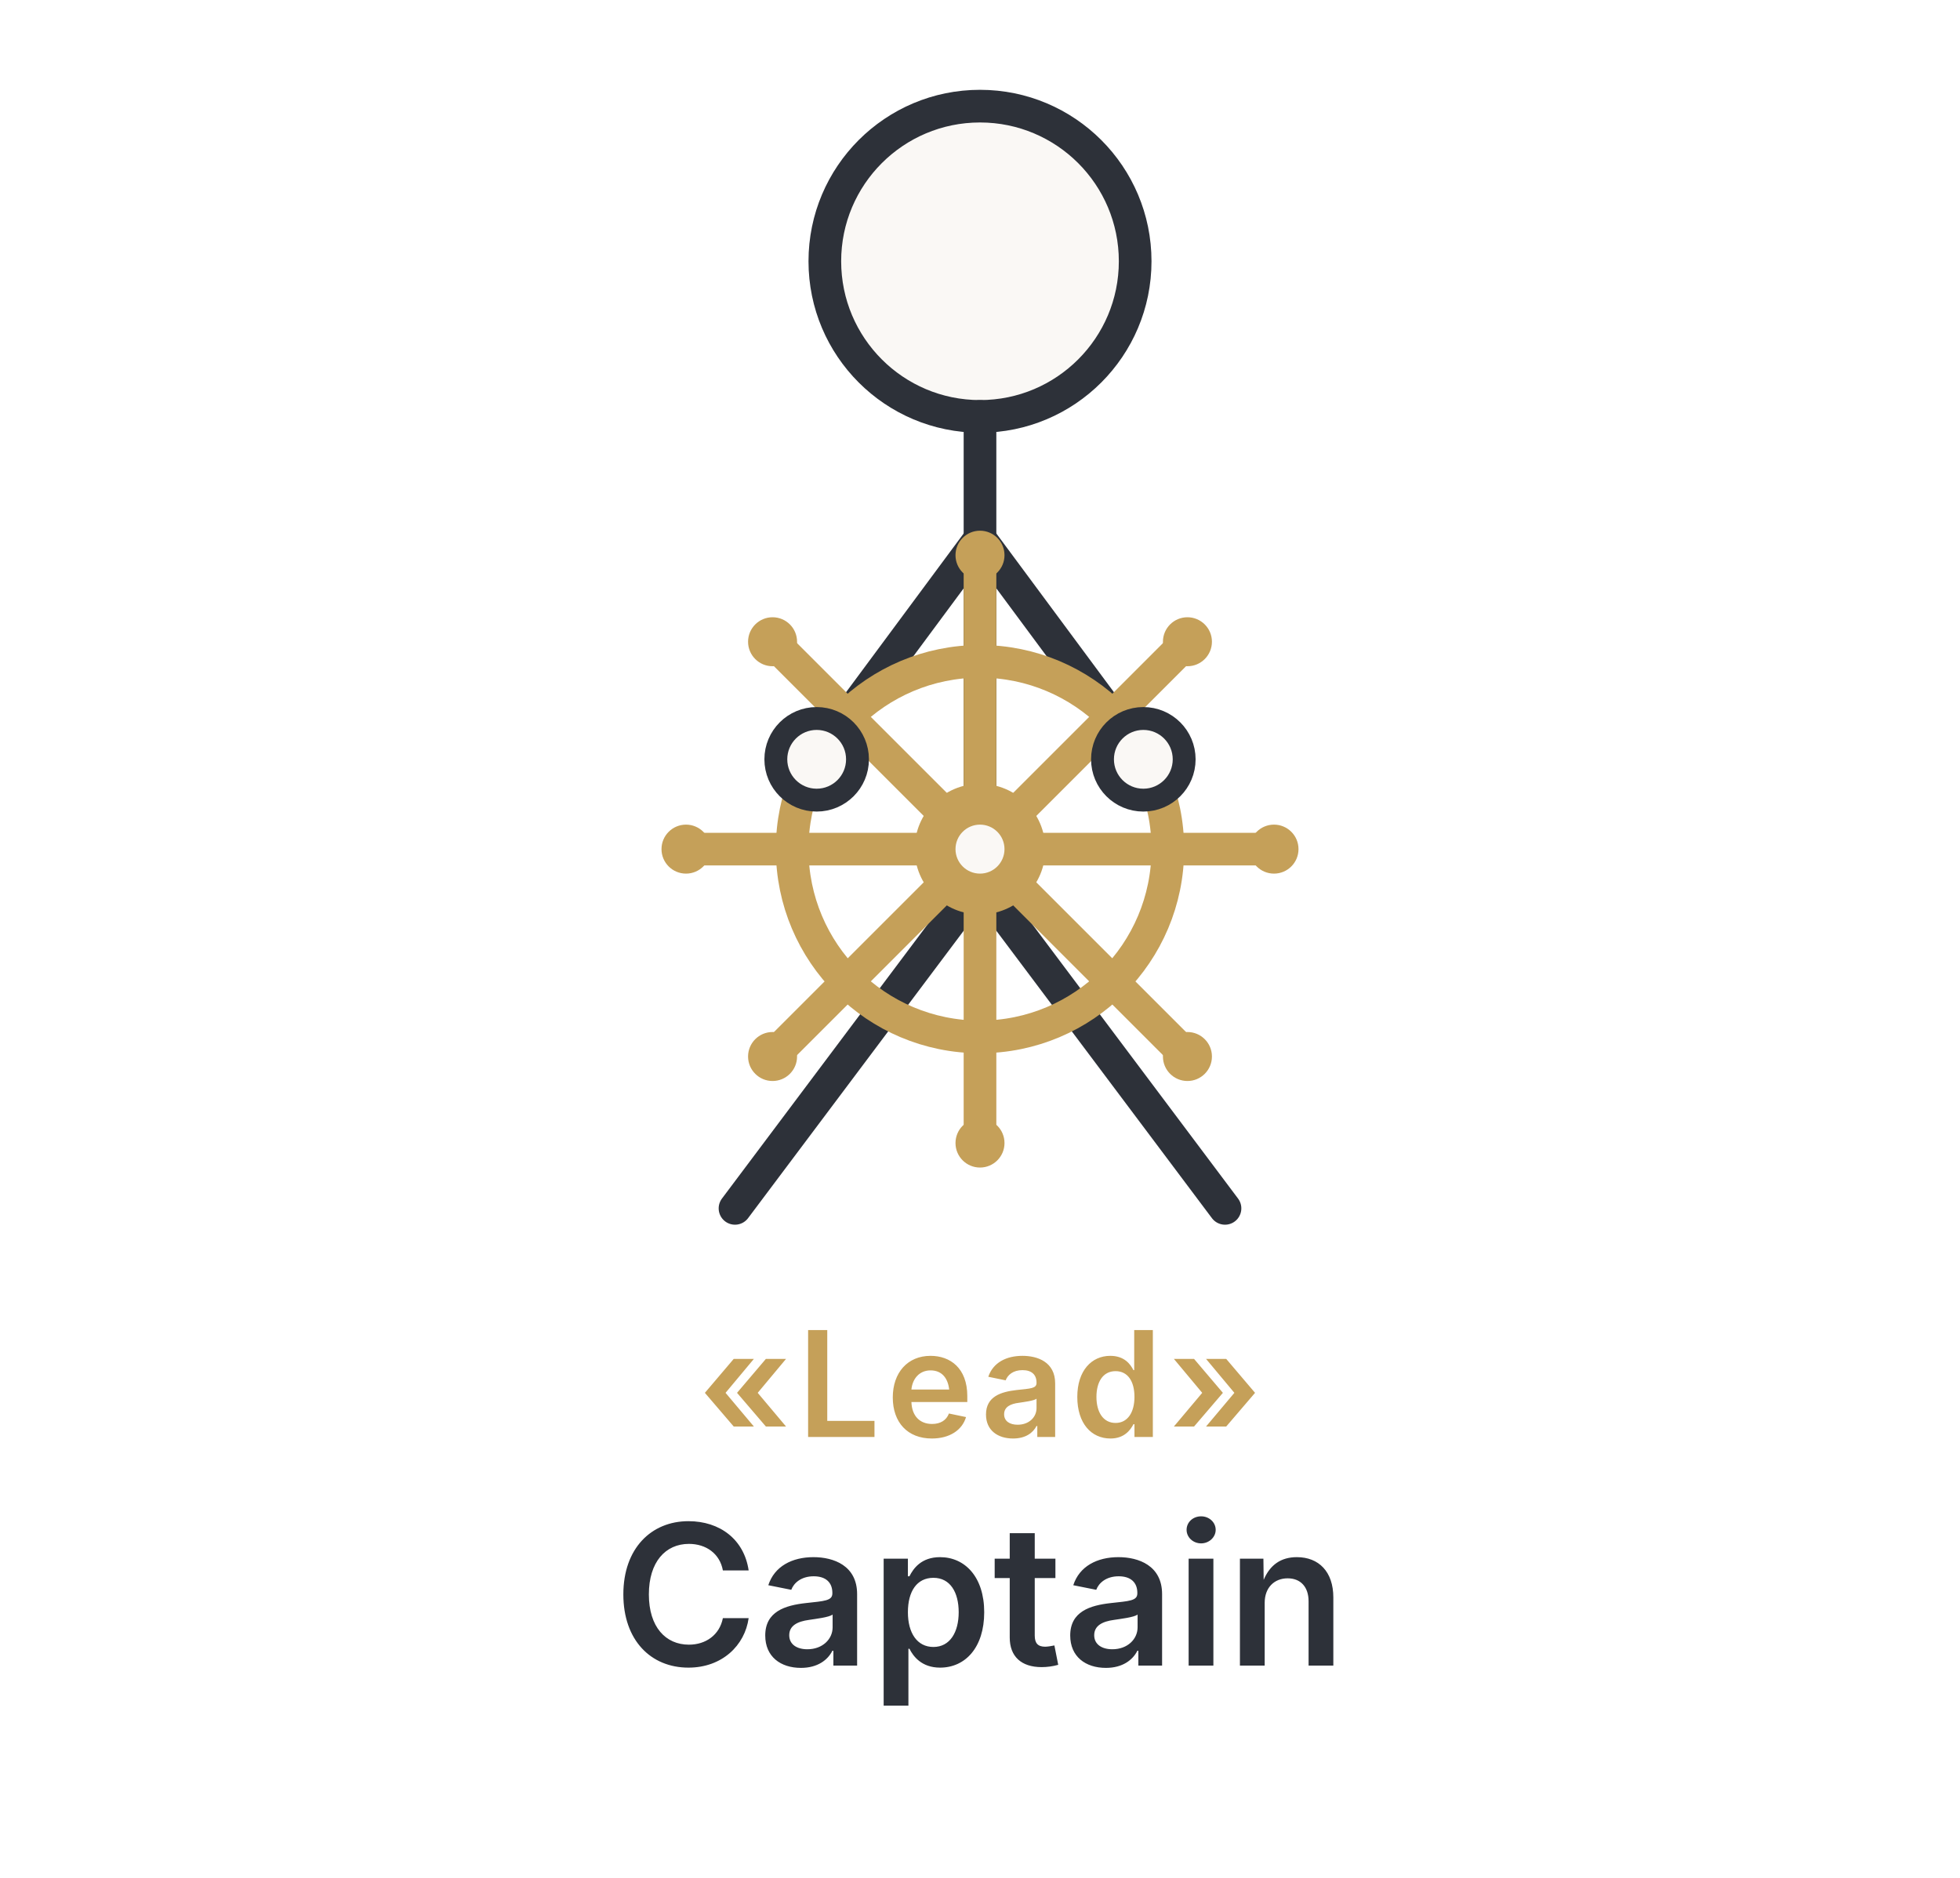
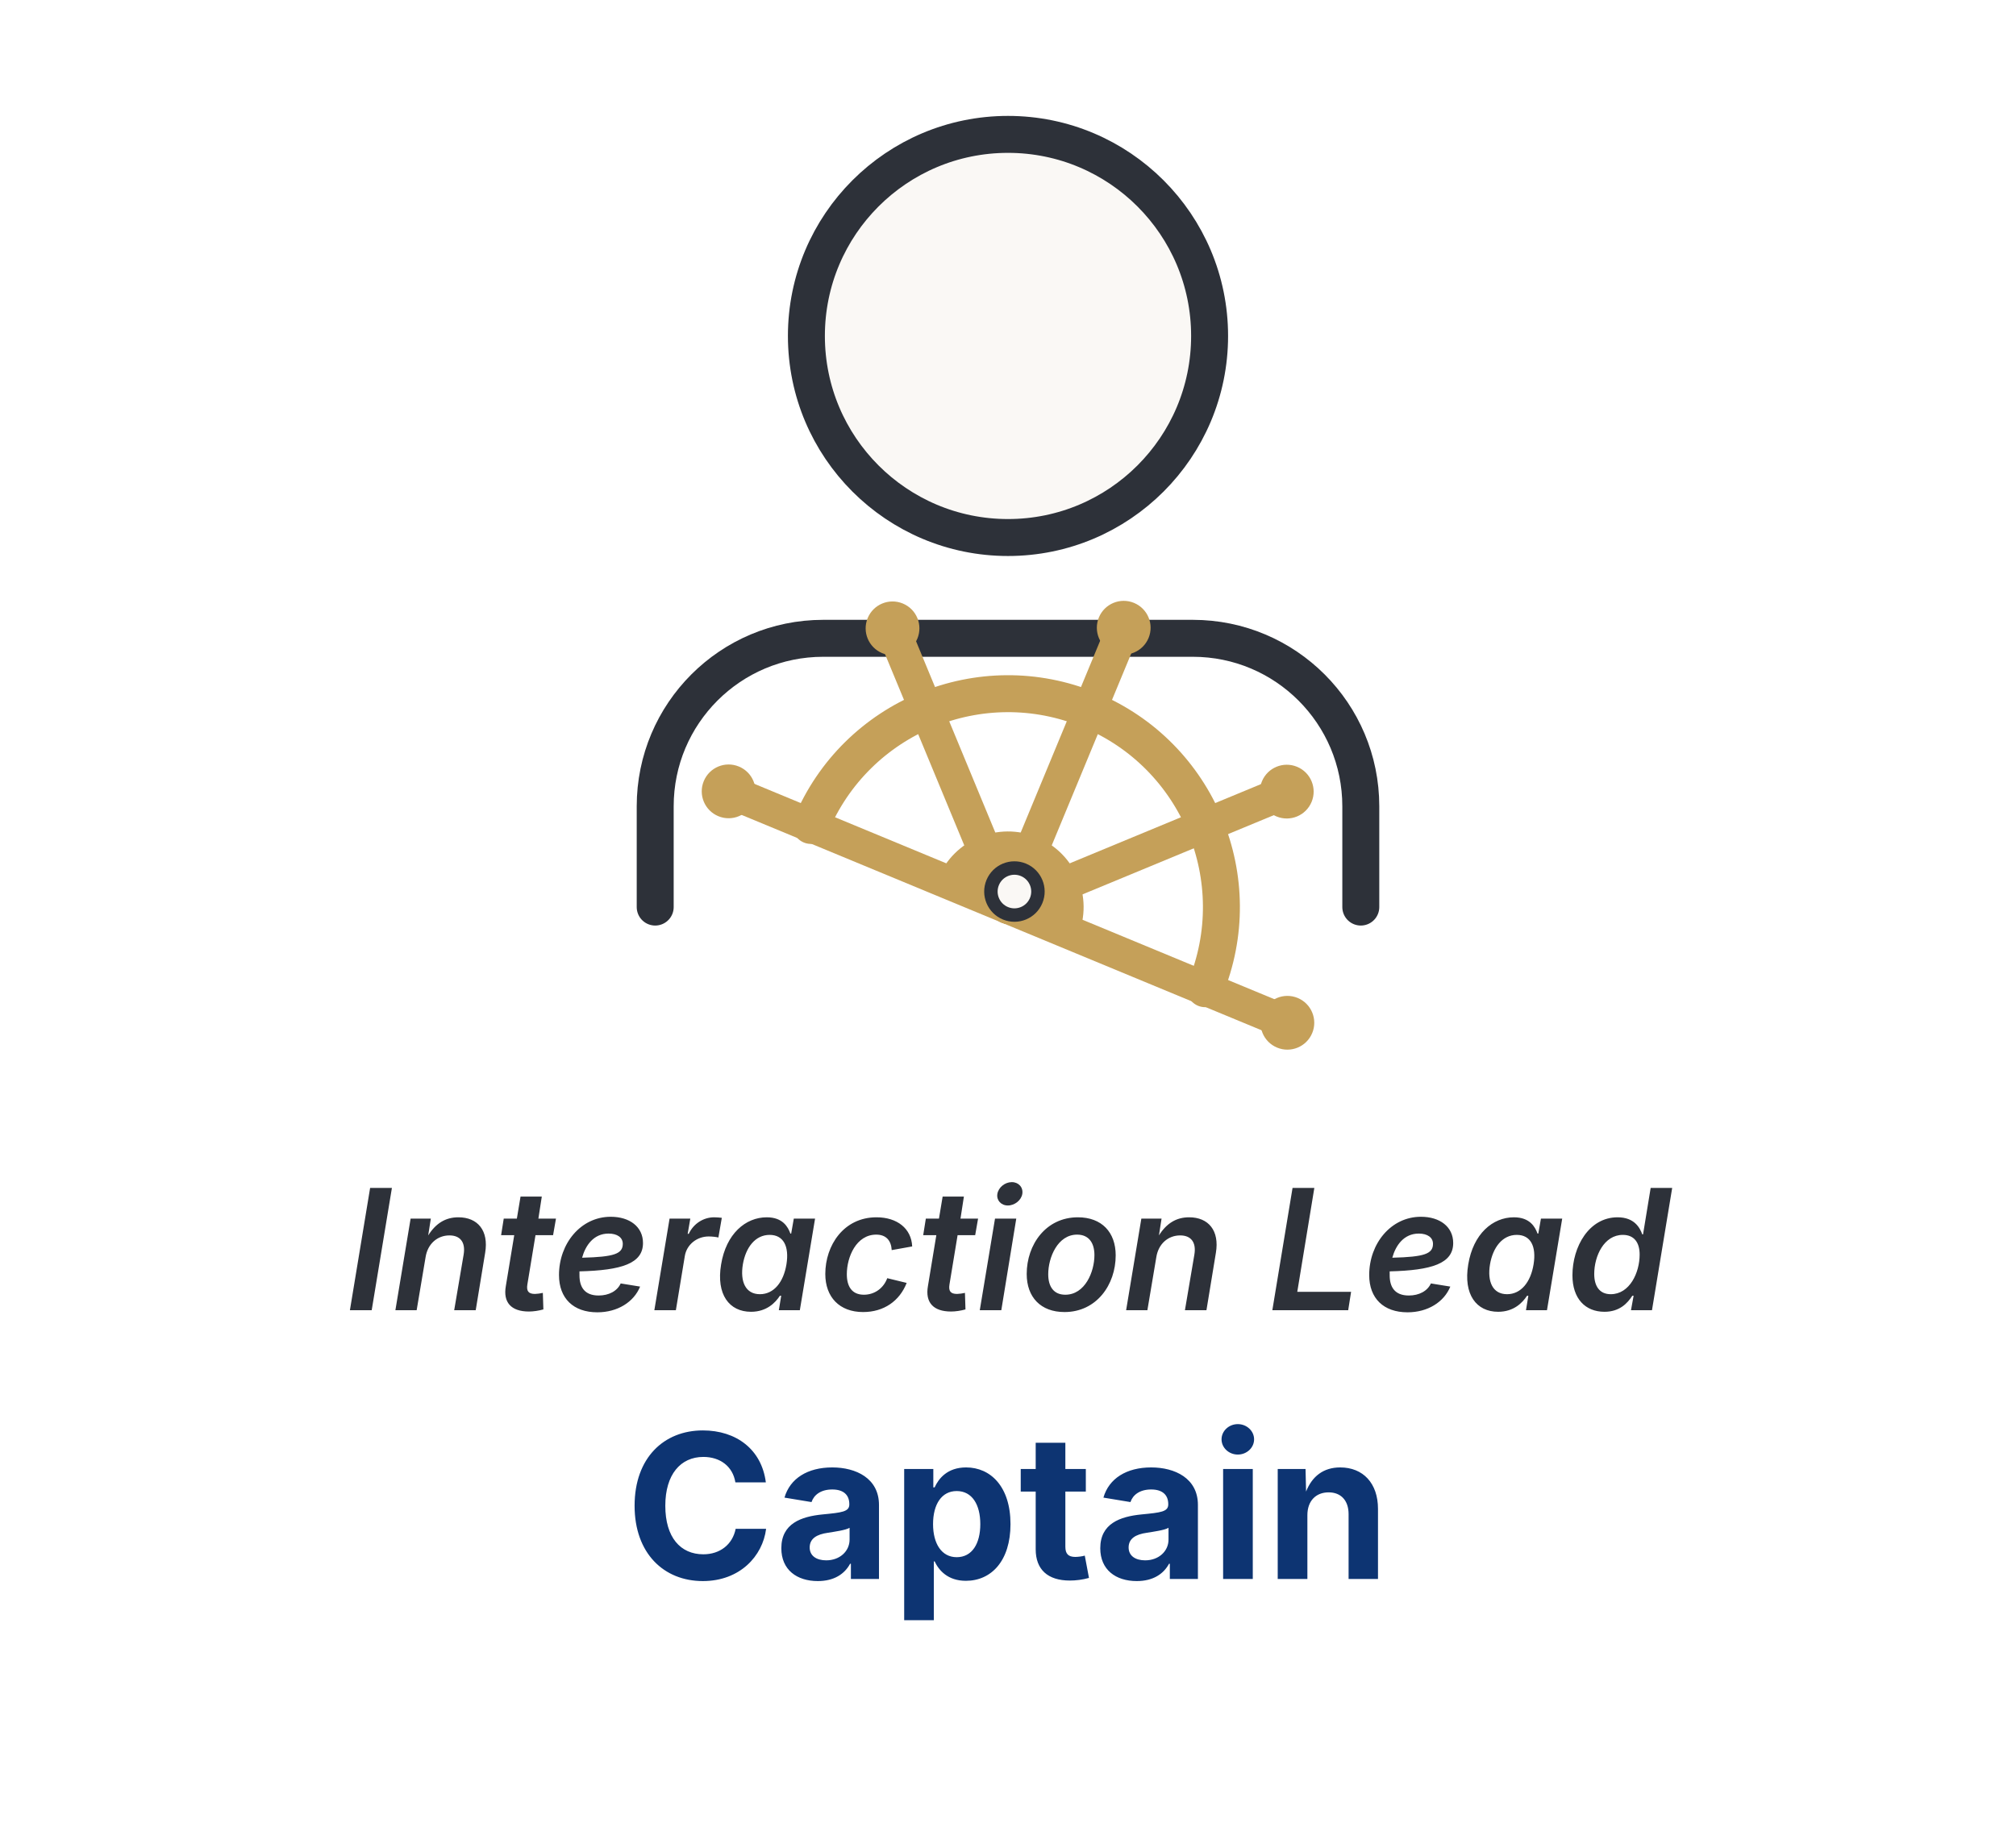
- <svg xmlns="http://www.w3.org/2000/svg" viewBox="0 0 120 115" width="120" height="115">
-   <g class="aim-person-body" stroke="#2D3139" stroke-width="2" stroke-linecap="round" stroke-linejoin="round" fill="none">
-     <circle cx="60" cy="16" r="9.5" fill="#FAF8F5" />
-     <line x1="60" y1="25.5" x2="60" y2="54" />
-     <line x1="60" y1="33" x2="50" y2="46.5" />
-     <line x1="60" y1="33" x2="70" y2="46.5" />
-     <line x1="60" y1="54" x2="45" y2="74" />
-     <line x1="60" y1="54" x2="75" y2="74" />
+ <svg xmlns="http://www.w3.org/2000/svg" width="120" height="110" viewBox="0 0 120 110">
+   <circle cx="60" cy="20" r="12" fill="#FAF8F5" stroke="#2D3139" stroke-width="2.2" />
+   <path d="M 81 54 v -6 a 10 10 0 0 0 -10 -10 H 49 a 10 10 0 0 0 -10 10 v 6 H 39" fill="none" stroke="#2D3139" stroke-width="2.2" stroke-linecap="round" stroke-linejoin="round" />
+   <g transform="translate(60, 54) rotate(22.5)">
+     <g stroke="#C5A059" stroke-width="2.0" stroke-linecap="round">
+       <line x1="0" y1="0" x2="0" y2="-18" />
+       <line x1="0" y1="0" x2="18" y2="0" />
+       <line x1="0" y1="0" x2="-18" y2="0" />
+       <line x1="0" y1="0" x2="12.7" y2="-12.7" />
+       <line x1="0" y1="0" x2="-12.7" y2="-12.7" />
+     </g>
+     <path d="M -12.7 0 A 12.7 12.7 0 1 1 12.7 0" fill="none" stroke="#C5A059" stroke-width="2.2" stroke-linecap="round" />
+     <path d="M -1.6 -18 A 1.6 1.6 0 1 1 1.6 -18 A 1.6 1.6 0 1 1 -1.6 -18 Z M 16.4 0 A 1.6 1.6 0 1 1 19.6 0 A 1.6 1.6 0 1 1 16.4 0 Z M -19.6 0 A 1.6 1.6 0 1 1 -16.4 0 A 1.6 1.6 0 1 1 -19.6 0 Z M 11.1 -12.7 A 1.6 1.6 0 1 1 14.3 -12.7 A 1.6 1.6 0 1 1 11.1 -12.7 Z M -14.3 -12.7 A 1.6 1.6 0 1 1 -11.1 -12.7 A 1.6 1.6 0 1 1 -14.3 -12.7 Z" fill="#C5A059" />
+     <path d="M -4.5 0 A 4.5 4.5 0 0 1 4.5 0 Z" fill="#C5A059" />
+     <path d="M -1.4 -1 A 1.4 1.4 0 1 1 1.4 -1 A 1.4 1.4 0 1 1 -1.4 -1 Z" fill="#FAF8F5" stroke="#2D3139" stroke-width="0.8" />
  </g>
-   <g class="aim-stereotype-lead" transform="translate(42, 34)">
-     <g stroke="#C5A059" stroke-width="2.0" stroke-linecap="round">
-       <line x1="0" y1="18" x2="36" y2="18" />
-       <line x1="18" y1="0" x2="18" y2="36" />
-       <line x1="5.3" y1="5.3" x2="30.7" y2="30.7" />
-       <line x1="30.7" y1="5.3" x2="5.3" y2="30.7" />
-     </g>
-     <circle cx="18" cy="18" r="11.5" fill="none" stroke="#C5A059" stroke-width="2.0" />
-     <path d="M 16.5 0 A 1.5 1.5 0 1 1 19.5 0 A 1.5 1.5 0 1 1 16.5 0 Z M 16.5 36 A 1.5 1.5 0 1 1 19.5 36 A 1.5 1.5 0 1 1 16.5 36 Z M -1.5 18 A 1.5 1.5 0 1 1 1.5 18 A 1.5 1.5 0 1 1 -1.5 18 Z M 34.5 18 A 1.5 1.5 0 1 1 37.5 18 A 1.5 1.5 0 1 1 34.5 18 Z M 3.8 5.3 A 1.5 1.5 0 1 1 6.8 5.3 A 1.5 1.5 0 1 1 3.8 5.3 Z M 29.2 5.3 A 1.5 1.5 0 1 1 32.2 5.3 A 1.5 1.5 0 1 1 29.2 5.3 Z M 3.8 30.7 A 1.5 1.5 0 1 1 6.8 30.7 A 1.5 1.5 0 1 1 3.8 30.7 Z M 29.2 30.7 A 1.5 1.5 0 1 1 32.2 30.7 A 1.5 1.5 0 1 1 29.2 30.7 Z" fill="#C5A059" />
-     <path d="M 14 18 A 4 4 0 1 1 22 18 A 4 4 0 1 1 14 18 Z" fill="#C5A059" />
-     <path d="M 16.5 18 A 1.5 1.5 0 1 1 19.5 18 A 1.5 1.5 0 1 1 16.5 18 Z" fill="#FAF8F5" stroke="none" />
-     <path d="M 5.5 12.5 A 2.5 2.5 0 1 1 10.5 12.5 A 2.5 2.5 0 1 1 5.5 12.5 Z M 25.5 12.5 A 2.5 2.5 0 1 1 30.5 12.5 A 2.5 2.5 0 1 1 25.5 12.5 Z" fill="#FAF8F5" stroke="#2D3139" stroke-width="1.4" />
-   </g>
-   <text x="60" y="88" text-anchor="middle" font-family="Inter, system-ui, -apple-system, sans-serif" font-size="9" font-weight="600" fill="#C5A059" letter-spacing="0.04em">«Lead»</text>
-   <text x="60" y="102" text-anchor="middle" font-family="Inter, system-ui, -apple-system, sans-serif" font-size="12" font-weight="600" fill="#2D3139">Captain</text>
+   <text x="60" y="78" font-family="Inter, system-ui, -apple-system, sans-serif" font-size="10" font-weight="600" font-style="italic" fill="#2D3139" text-anchor="middle">Interaction Lead</text>
+   <text x="60" y="94" font-family="Inter, system-ui, -apple-system, sans-serif" font-size="12" font-weight="700" fill="#0D3472" text-anchor="middle">Captain</text>
</svg>
